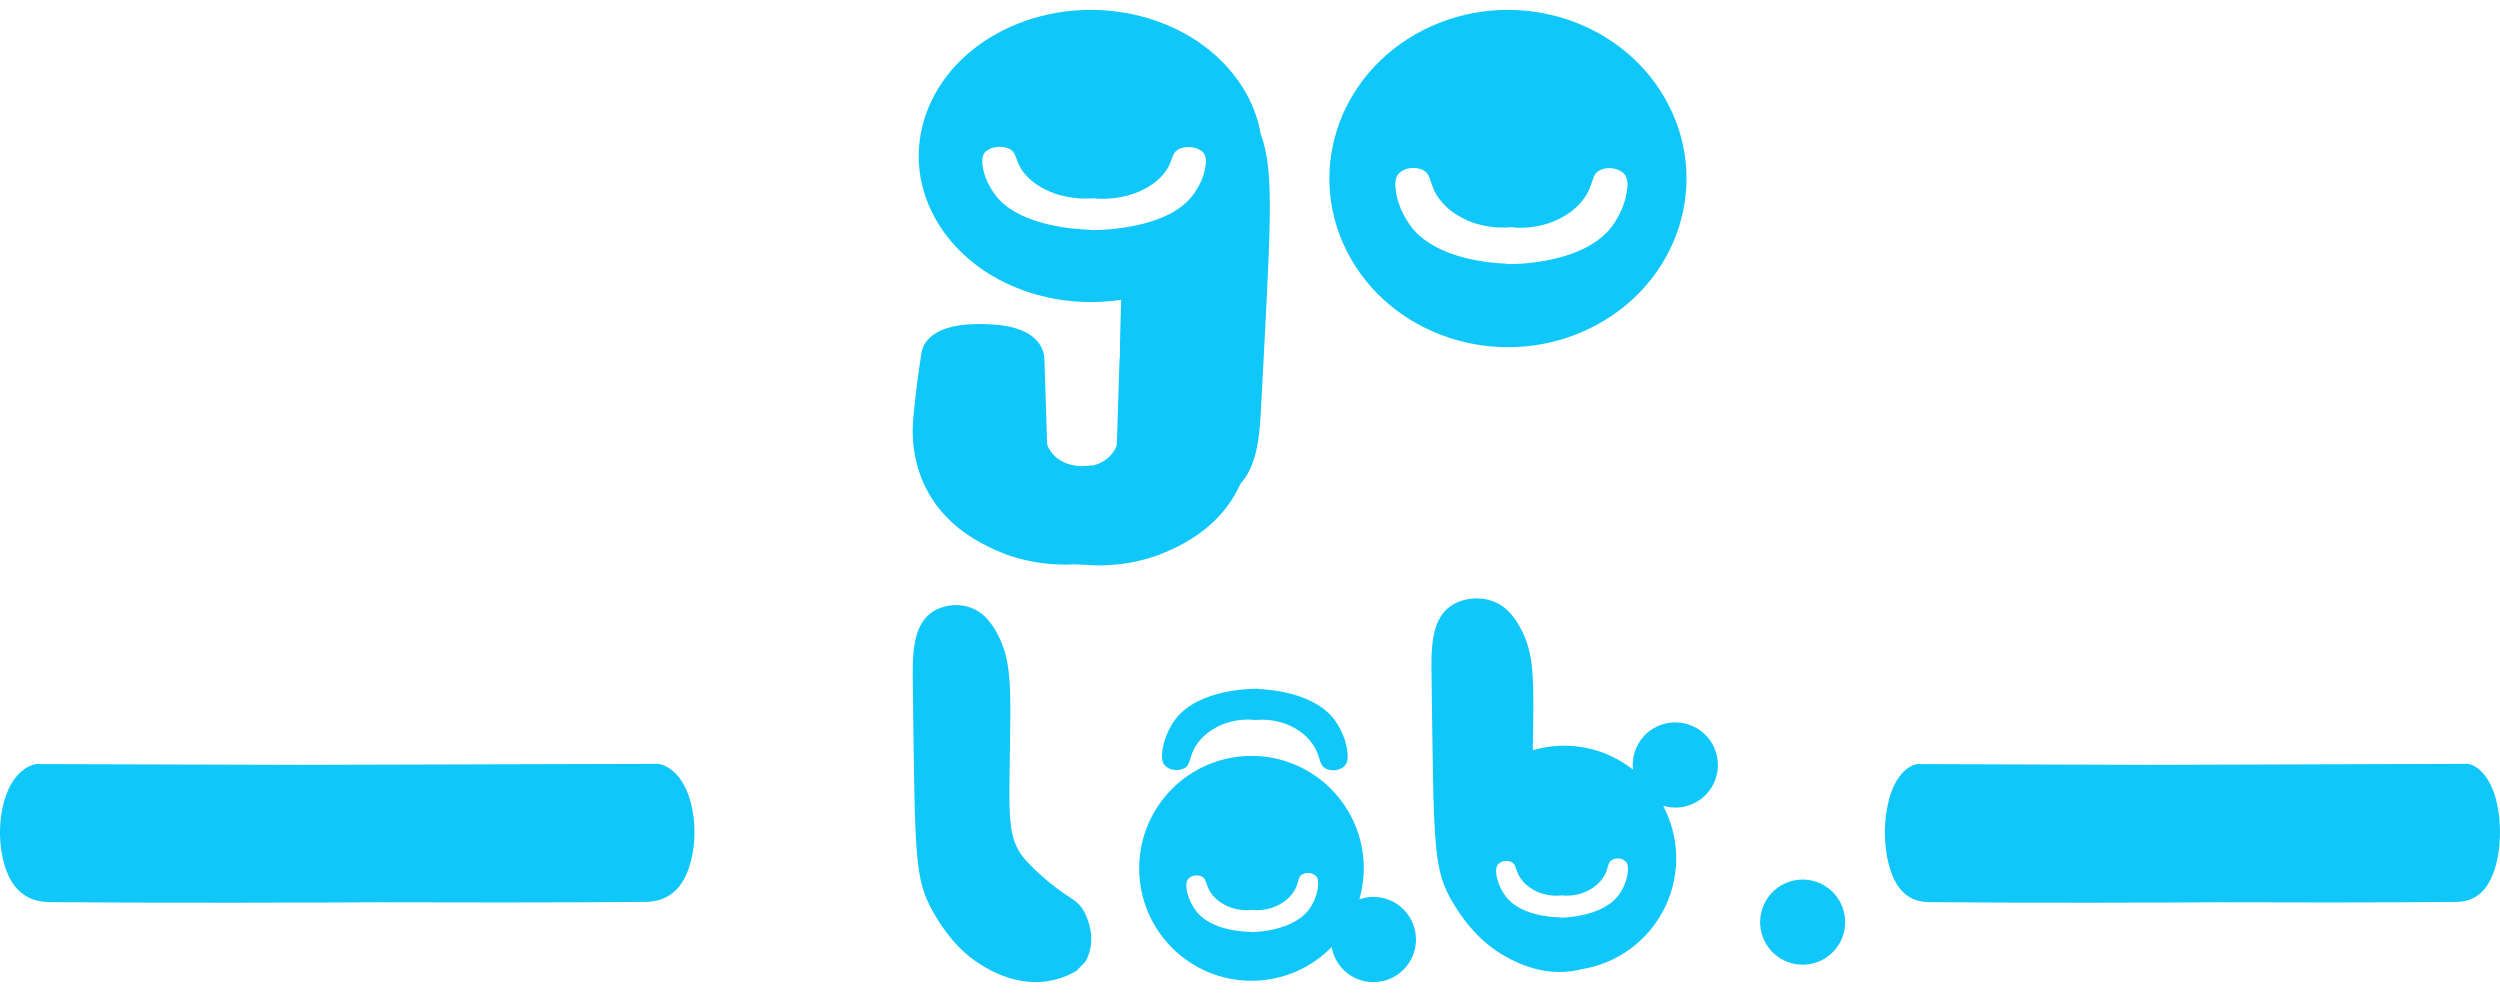
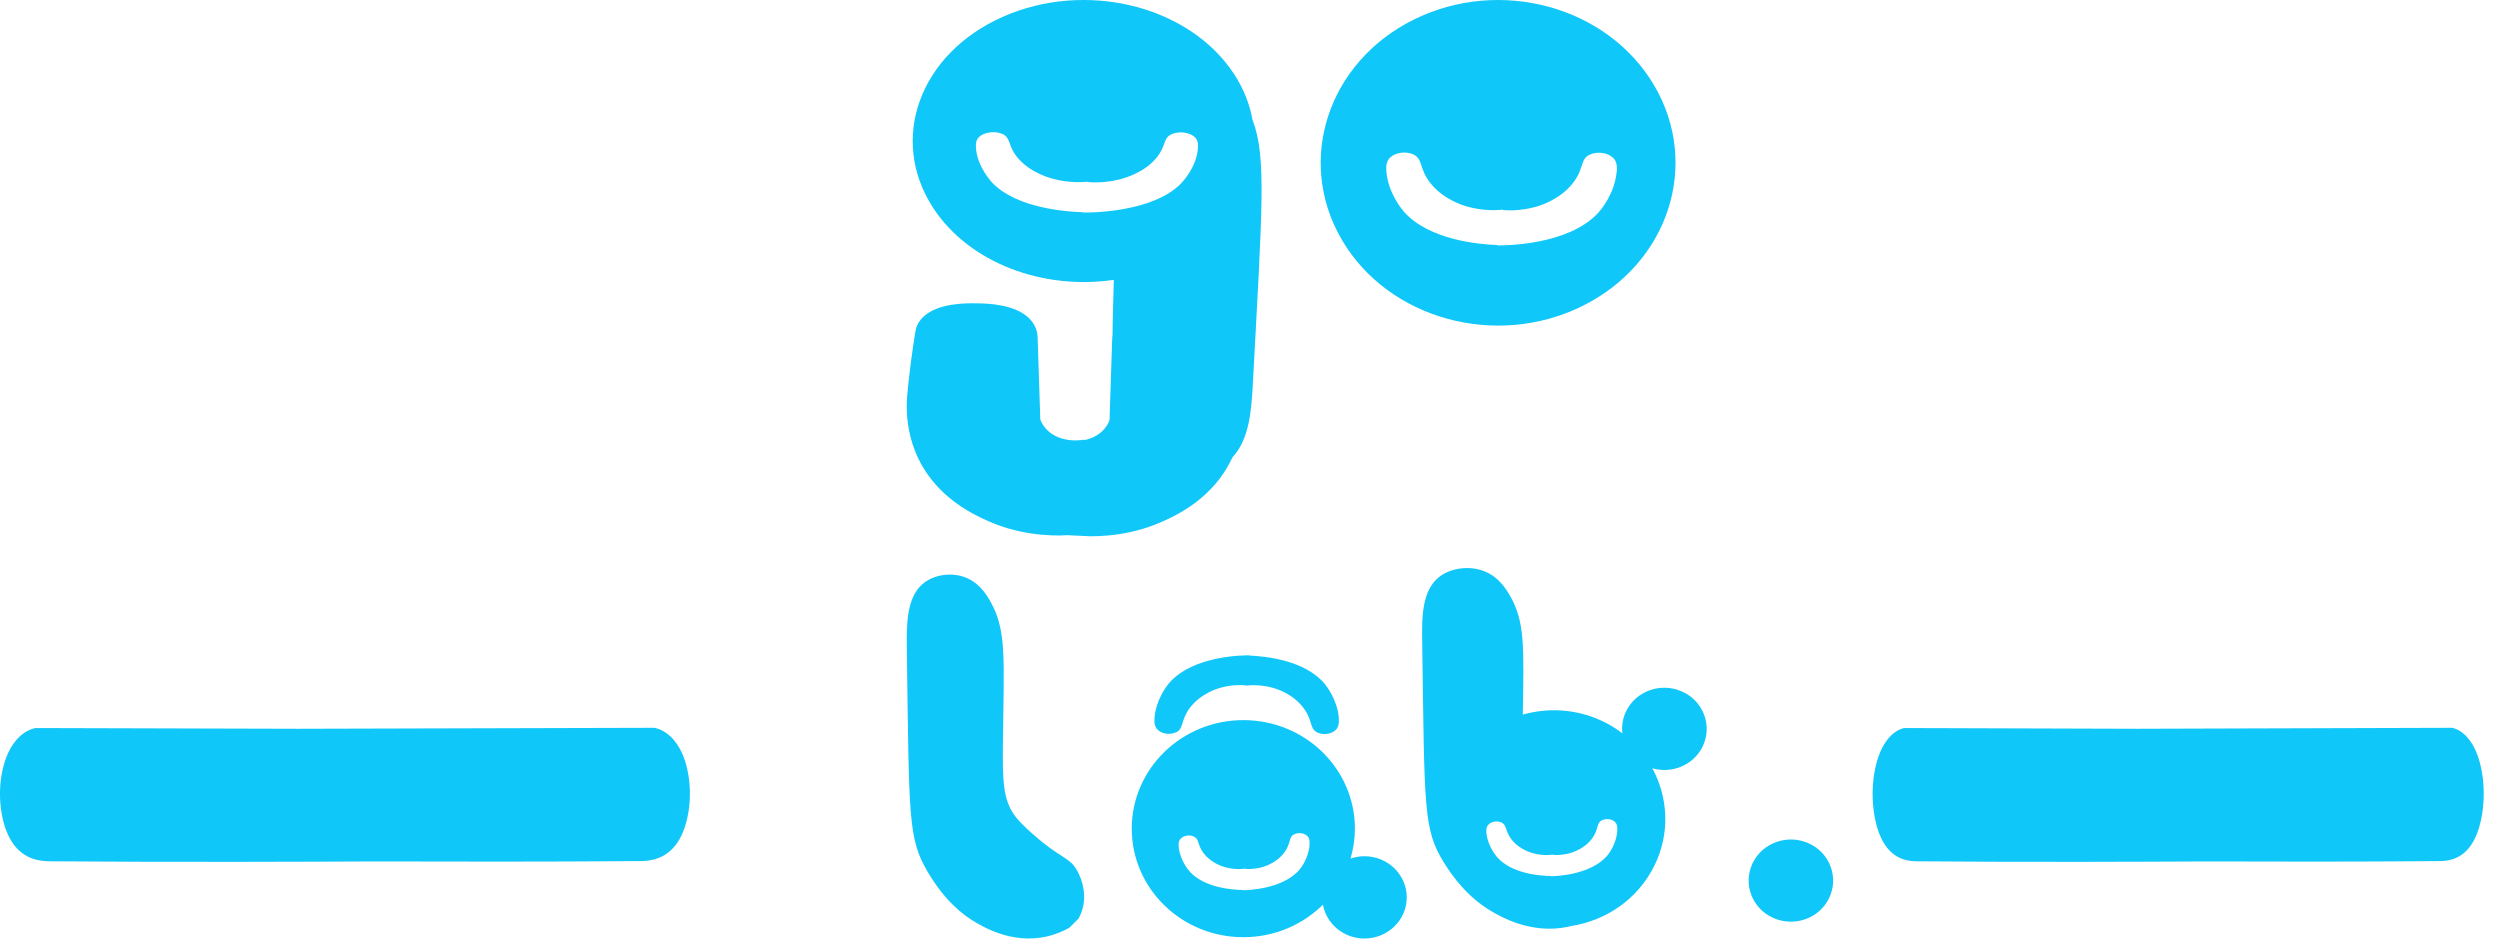
- <svg xmlns="http://www.w3.org/2000/svg" width="126" height="50" viewBox="0 0 126 50" fill="none">
-   <path d="M54.249 48.935C53.984 49.09 53.589 49.28 53.092 49.397C51.301 49.809 49.797 48.849 49.351 48.566C48.909 48.282 47.962 47.599 47.055 46.006C46.064 44.27 46.123 43.213 46.005 34.435C45.987 33.138 45.968 31.623 46.901 30.908C47.446 30.493 48.297 30.364 49.001 30.656C49.572 30.893 49.959 31.363 50.269 31.945C51.061 33.433 50.932 34.866 50.881 39.135C50.855 41.275 50.87 42.312 51.559 43.19C51.975 43.718 52.801 44.406 52.893 44.48C53.936 45.338 54.297 45.315 54.643 45.956C54.761 46.169 55.163 46.989 54.927 47.913C54.868 48.15 54.78 48.34 54.71 48.465" fill="#10C7F9" />
-   <path d="M69.224 45.204C68.974 45.204 68.735 45.25 68.512 45.327C68.654 44.831 68.735 44.307 68.735 43.764C68.735 40.635 66.201 38.098 63.075 38.098C59.949 38.098 57.415 40.635 57.415 43.764C57.415 46.894 59.949 49.431 63.075 49.431C64.656 49.431 66.086 48.781 67.113 47.733C67.293 48.738 68.166 49.5 69.22 49.5C70.404 49.5 71.365 48.538 71.365 47.352C71.365 46.167 70.404 45.204 69.22 45.204H69.224ZM66.436 44.604C66.394 45.27 66.017 45.789 65.948 45.874C65.109 46.937 63.24 46.979 63.06 46.979V46.967C62.498 46.96 61.087 46.848 60.349 45.997C60.276 45.913 59.872 45.412 59.799 44.75C59.776 44.538 59.799 44.388 59.903 44.28C60.06 44.115 60.357 44.072 60.564 44.176C60.845 44.311 60.737 44.608 61.06 45.046C61.303 45.374 61.602 45.539 61.733 45.608C62.045 45.774 62.318 45.82 62.452 45.843C62.714 45.886 62.933 45.878 63.106 45.859C63.106 45.859 63.106 45.859 63.11 45.859C63.137 45.859 63.167 45.855 63.191 45.851V45.866C63.364 45.878 63.583 45.874 63.84 45.82C63.975 45.793 64.244 45.732 64.548 45.551C64.675 45.474 64.967 45.297 65.19 44.958C65.494 44.504 65.371 44.211 65.644 44.065C65.847 43.953 66.144 43.98 66.309 44.138C66.42 44.242 66.447 44.392 66.432 44.604H66.436Z" fill="#10C7F9" />
-   <path d="M59.669 38.734C60.057 38.534 59.895 38.118 60.338 37.49C60.668 37.021 61.084 36.782 61.264 36.678C61.695 36.436 62.08 36.359 62.268 36.324C62.633 36.255 62.945 36.258 63.183 36.278V36.297C63.218 36.293 63.26 36.289 63.298 36.285C63.298 36.285 63.302 36.285 63.306 36.285C63.545 36.266 63.86 36.262 64.221 36.328C64.414 36.362 64.794 36.439 65.225 36.682C65.406 36.782 65.821 37.025 66.152 37.494C66.594 38.122 66.432 38.538 66.821 38.738C67.109 38.888 67.528 38.838 67.755 38.614C67.909 38.464 67.94 38.257 67.916 37.956C67.836 37.021 67.286 36.305 67.186 36.181C66.175 34.961 64.191 34.761 63.402 34.726V34.711C63.145 34.711 60.518 34.703 59.303 36.17C59.203 36.289 58.654 37.009 58.573 37.945C58.546 38.245 58.58 38.453 58.734 38.603C58.965 38.826 59.38 38.876 59.669 38.726V38.734Z" fill="#10C7F9" />
-   <path d="M85.339 36.609C84.266 36.109 82.99 36.571 82.49 37.645C82.317 38.014 82.263 38.411 82.305 38.788C81.975 38.53 81.613 38.299 81.213 38.114C79.921 37.51 78.522 37.441 77.253 37.81C77.31 34.276 77.364 32.956 76.599 31.593C76.276 31.015 75.872 30.546 75.276 30.315C74.542 30.03 73.657 30.153 73.085 30.565C72.108 31.273 72.131 32.775 72.15 34.061C72.269 42.761 72.212 43.804 73.246 45.529C74.192 47.107 75.18 47.785 75.641 48.066C76.103 48.347 77.672 49.298 79.544 48.889C79.594 48.878 79.641 48.863 79.691 48.851C81.49 48.57 83.12 47.427 83.951 45.648C84.731 43.977 84.62 42.126 83.824 40.613C84.828 40.913 85.927 40.443 86.381 39.465C86.881 38.392 86.419 37.113 85.347 36.613L85.339 36.609ZM82.048 43.873C82.005 44.539 81.628 45.059 81.559 45.144C80.721 46.206 78.852 46.249 78.671 46.249V46.237C78.11 46.229 76.699 46.118 75.961 45.267C75.888 45.182 75.484 44.682 75.411 44.02C75.388 43.808 75.411 43.658 75.515 43.55C75.672 43.385 75.968 43.342 76.176 43.446C76.453 43.581 76.349 43.877 76.672 44.316C76.914 44.643 77.214 44.809 77.345 44.878C77.656 45.044 77.929 45.09 78.064 45.113C78.325 45.155 78.545 45.148 78.718 45.128C78.718 45.128 78.718 45.128 78.722 45.128C78.748 45.128 78.779 45.125 78.802 45.121V45.136C78.975 45.148 79.194 45.144 79.452 45.09C79.587 45.063 79.856 45.001 80.16 44.82C80.287 44.743 80.579 44.566 80.802 44.228C81.106 43.773 80.982 43.481 81.255 43.334C81.459 43.223 81.755 43.25 81.921 43.408C82.032 43.511 82.059 43.662 82.044 43.873H82.048Z" fill="#10C7F9" />
-   <path d="M91.761 44.532C90.688 44.031 89.411 44.493 88.912 45.568C88.412 46.642 88.873 47.92 89.946 48.42C91.019 48.92 92.295 48.459 92.795 47.385C93.295 46.31 92.834 45.032 91.761 44.532Z" fill="#10C7F9" />
-   <path d="M34.876 40.705C34.812 40.414 34.648 39.686 34.175 39.123C33.793 38.667 33.399 38.54 33.203 38.498C27.18 38.513 21.157 38.532 15.134 38.548C10.69 38.536 6.246 38.525 1.799 38.51C1.603 38.552 1.209 38.678 0.828 39.134C0.354 39.697 0.191 40.425 0.126 40.717C-0.149 41.989 0.032 43.552 0.612 44.468C1.224 45.437 2.149 45.464 2.553 45.468C8.64 45.521 16.064 45.491 19.016 45.475C22.632 45.487 27.909 45.495 32.447 45.456C32.851 45.456 33.776 45.425 34.388 44.456C34.968 43.54 35.149 41.977 34.874 40.705H34.876Z" fill="#10C7F9" />
-   <path d="M76.711 41.546C76.462 41.428 76.165 41.536 76.048 41.787C75.93 42.036 76.038 42.333 76.289 42.45C76.538 42.568 76.835 42.46 76.952 42.209C77.07 41.961 76.962 41.663 76.711 41.546Z" fill="#10C7F9" />
-   <path d="M125.891 40.705C125.833 40.414 125.689 39.686 125.269 39.123C124.931 38.667 124.582 38.54 124.409 38.498C119.074 38.513 113.739 38.532 108.405 38.548C104.468 38.536 100.532 38.525 96.594 38.51C96.42 38.552 96.071 38.678 95.733 39.134C95.314 39.697 95.169 40.425 95.112 40.717C94.868 41.989 95.028 43.552 95.542 44.468C96.084 45.437 96.903 45.464 97.261 45.468C102.653 45.521 109.228 45.491 111.842 45.475C115.045 45.487 119.719 45.495 123.739 45.456C124.097 45.456 124.916 45.425 125.458 44.456C125.972 43.54 126.132 41.977 125.888 40.705H125.891Z" fill="#10C7F9" />
-   <path d="M63.551 6.813C63.411 5.977 63.106 5.151 62.606 4.367C60.334 0.787 55.074 -0.548 50.859 1.382C46.644 3.312 45.071 7.779 47.344 11.359C49.168 14.231 52.916 15.655 56.506 15.109C56.481 16.1 56.445 17.052 56.442 17.975C56.435 18.036 56.427 18.094 56.424 18.143C56.377 19.573 56.331 21.003 56.287 22.433C56.266 22.5 56.04 23.189 55.153 23.443C55.099 23.458 55.045 23.464 54.995 23.476C54.995 23.467 54.995 23.461 54.995 23.455C54.808 23.488 54.381 23.54 53.91 23.406C53.024 23.153 52.797 22.464 52.776 22.397C52.729 20.967 52.683 19.537 52.639 18.107C52.632 17.878 52.568 17.509 52.248 17.158C51.519 16.369 50.08 16.344 49.552 16.335C49.071 16.326 47.545 16.302 46.805 17.076C46.543 17.35 46.46 17.637 46.435 17.832C46.381 18.18 46.299 18.713 46.216 19.363C46.123 20.095 46.04 20.893 46.019 21.211C45.979 21.808 45.807 24.47 48.155 26.483C48.6 26.864 49.369 27.422 50.611 27.907C50.92 28.022 51.289 28.141 51.724 28.239C52.517 28.419 53.228 28.458 53.76 28.458L54.122 28.44L55.307 28.498C55.835 28.498 56.546 28.458 57.343 28.279C57.774 28.181 58.147 28.062 58.456 27.946C59.698 27.464 60.47 26.903 60.912 26.522C61.698 25.848 62.197 25.101 62.52 24.382C63.407 23.4 63.49 21.839 63.562 20.47C64.035 11.35 64.247 8.709 63.562 6.813H63.551ZM60.768 8.294C60.671 9.249 60.011 9.984 59.889 10.106C58.424 11.606 55.261 11.6 54.952 11.597V11.581C54.004 11.551 51.613 11.344 50.395 10.097C50.273 9.974 49.613 9.24 49.516 8.285C49.483 7.98 49.523 7.767 49.71 7.614C49.986 7.386 50.489 7.334 50.837 7.486C51.304 7.691 51.11 8.115 51.645 8.758C52.044 9.237 52.543 9.484 52.758 9.587C53.279 9.837 53.738 9.914 53.968 9.95C54.406 10.02 54.783 10.017 55.07 9.996H55.077C55.124 9.993 55.174 9.99 55.217 9.987V10.008C55.508 10.029 55.885 10.032 56.32 9.962C56.55 9.926 57.009 9.849 57.53 9.599C57.745 9.496 58.248 9.249 58.643 8.77C59.178 8.127 58.984 7.706 59.45 7.499C59.799 7.346 60.301 7.395 60.578 7.627C60.761 7.779 60.8 7.993 60.772 8.297L60.768 8.294Z" fill="#10C7F9" />
-   <path d="M83.92 4.963C81.561 0.833 76.104 -0.71 71.728 1.518C67.355 3.746 65.721 8.9 68.08 13.033C70.439 17.163 75.896 18.706 80.272 16.478C84.645 14.25 86.279 9.096 83.92 4.963ZM82.01 9.496C81.909 10.598 81.224 11.446 81.098 11.589C79.579 13.318 76.294 13.315 75.975 13.311V13.294C74.991 13.257 72.51 13.02 71.247 11.578C71.121 11.436 70.435 10.588 70.335 9.486C70.302 9.134 70.345 8.886 70.536 8.71C70.823 8.445 71.344 8.388 71.706 8.564C72.191 8.801 71.99 9.29 72.543 10.029C72.956 10.582 73.476 10.866 73.699 10.985C74.237 11.273 74.715 11.361 74.955 11.402C75.411 11.483 75.802 11.48 76.1 11.456H76.108C76.158 11.453 76.208 11.45 76.251 11.443V11.466C76.553 11.49 76.944 11.494 77.397 11.412C77.634 11.372 78.111 11.283 78.653 10.995C78.876 10.877 79.396 10.592 79.809 10.039C80.362 9.296 80.161 8.808 80.646 8.574C81.008 8.398 81.529 8.456 81.816 8.72C82.006 8.896 82.049 9.144 82.017 9.496H82.01Z" fill="#10C7F9" />
+ <svg xmlns="http://www.w3.org/2000/svg" width="108" height="41" viewBox="0 0 108 41" fill="none">
+   <path d="M46.196 40.077C45.97 40.205 45.634 40.363 45.211 40.459C43.685 40.8 42.405 40.006 42.025 39.771C41.649 39.537 40.842 38.971 40.07 37.654C39.226 36.217 39.276 35.343 39.176 28.08C39.16 27.006 39.144 25.753 39.938 25.162C40.403 24.818 41.128 24.712 41.727 24.953C42.214 25.149 42.543 25.538 42.807 26.02C43.481 27.251 43.371 28.436 43.328 31.968C43.306 33.739 43.318 34.597 43.905 35.324C44.26 35.761 44.963 36.329 45.041 36.391C45.929 37.101 46.237 37.081 46.532 37.612C46.632 37.788 46.974 38.467 46.773 39.231C46.723 39.428 46.648 39.585 46.588 39.688" fill="#10C7F9" />
+   <path d="M58.948 36.989C58.735 36.989 58.532 37.028 58.342 37.091C58.463 36.68 58.532 36.247 58.532 35.798C58.532 33.208 56.374 31.109 53.712 31.109C51.05 31.109 48.892 33.208 48.892 35.798C48.892 38.388 51.05 40.487 53.712 40.487C55.058 40.487 56.276 39.948 57.15 39.082C57.304 39.913 58.047 40.544 58.944 40.544C59.953 40.544 60.772 39.748 60.772 38.767C60.772 37.786 59.953 36.989 58.944 36.989H58.948ZM56.574 36.492C56.538 37.043 56.217 37.473 56.158 37.544C55.444 38.423 53.853 38.458 53.699 38.458V38.448C53.221 38.442 52.019 38.349 51.39 37.645C51.328 37.575 50.984 37.161 50.922 36.613C50.903 36.438 50.922 36.314 51.011 36.225C51.145 36.088 51.397 36.053 51.574 36.139C51.813 36.25 51.721 36.496 51.996 36.859C52.203 37.129 52.458 37.266 52.569 37.324C52.834 37.461 53.067 37.499 53.181 37.518C53.404 37.553 53.591 37.547 53.738 37.531C53.738 37.531 53.738 37.531 53.742 37.531C53.764 37.531 53.791 37.528 53.81 37.524V37.537C53.958 37.547 54.144 37.544 54.364 37.499C54.478 37.477 54.707 37.426 54.966 37.276C55.074 37.212 55.323 37.066 55.513 36.785C55.772 36.41 55.667 36.167 55.899 36.047C56.073 35.954 56.325 35.976 56.466 36.107C56.561 36.193 56.584 36.317 56.571 36.492H56.574Z" fill="#10C7F9" />
+   <path d="M50.811 31.637C51.142 31.471 51.005 31.128 51.381 30.608C51.663 30.22 52.016 30.022 52.17 29.936C52.537 29.736 52.864 29.672 53.025 29.643C53.336 29.586 53.601 29.589 53.804 29.605V29.621C53.834 29.618 53.87 29.614 53.902 29.611C53.902 29.611 53.906 29.611 53.909 29.611C54.112 29.595 54.38 29.592 54.688 29.646C54.852 29.675 55.176 29.739 55.543 29.939C55.697 30.022 56.05 30.223 56.332 30.611C56.709 31.131 56.571 31.475 56.902 31.64C57.147 31.765 57.504 31.723 57.697 31.538C57.828 31.414 57.855 31.242 57.835 30.994C57.766 30.22 57.298 29.627 57.213 29.525C56.352 28.516 54.662 28.35 53.991 28.321V28.309C53.771 28.309 51.535 28.302 50.5 29.516C50.415 29.614 49.947 30.21 49.878 30.984C49.855 31.233 49.885 31.405 50.016 31.529C50.212 31.714 50.566 31.755 50.811 31.631V31.637Z" fill="#10C7F9" />
+   <path d="M72.671 29.877C71.757 29.463 70.67 29.845 70.245 30.734C70.097 31.039 70.051 31.367 70.087 31.68C69.806 31.466 69.498 31.275 69.157 31.122C68.057 30.622 66.865 30.565 65.785 30.871C65.834 27.947 65.88 26.854 65.228 25.727C64.953 25.249 64.609 24.86 64.102 24.669C63.477 24.433 62.723 24.535 62.236 24.876C61.404 25.462 61.423 26.704 61.44 27.768C61.541 34.967 61.492 35.83 62.373 37.257C63.178 38.563 64.02 39.123 64.413 39.356C64.806 39.589 66.142 40.375 67.736 40.038C67.779 40.028 67.818 40.015 67.861 40.006C69.393 39.773 70.782 38.827 71.489 37.356C72.154 35.973 72.059 34.441 71.381 33.189C72.235 33.438 73.172 33.049 73.558 32.24C73.984 31.352 73.591 30.294 72.677 29.88L72.671 29.877ZM69.868 35.887C69.832 36.438 69.511 36.868 69.452 36.938C68.738 37.818 67.147 37.853 66.993 37.853V37.843C66.515 37.837 65.313 37.744 64.685 37.04C64.623 36.97 64.279 36.556 64.216 36.008C64.197 35.833 64.216 35.709 64.305 35.62C64.439 35.483 64.691 35.448 64.868 35.534C65.104 35.645 65.015 35.891 65.29 36.254C65.497 36.524 65.752 36.661 65.864 36.719C66.129 36.856 66.361 36.894 66.476 36.913C66.698 36.948 66.885 36.942 67.032 36.926C67.032 36.926 67.032 36.926 67.036 36.926C67.059 36.926 67.085 36.922 67.105 36.919V36.932C67.252 36.942 67.439 36.938 67.658 36.894C67.772 36.872 68.002 36.821 68.26 36.671C68.368 36.607 68.617 36.461 68.807 36.18C69.066 35.804 68.961 35.562 69.194 35.441C69.367 35.349 69.619 35.371 69.76 35.502C69.855 35.588 69.878 35.712 69.865 35.887H69.868Z" fill="#10C7F9" />
+   <path d="M78.139 36.433C77.226 36.019 76.139 36.401 75.713 37.289C75.287 38.178 75.68 39.236 76.594 39.65C77.507 40.064 78.595 39.681 79.02 38.793C79.446 37.904 79.053 36.847 78.139 36.433Z" fill="#10C7F9" />
+   <path d="M29.699 33.267C29.644 33.026 29.505 32.424 29.102 31.958C28.777 31.581 28.441 31.476 28.274 31.441C23.145 31.454 18.017 31.47 12.888 31.483C9.103 31.473 5.319 31.464 1.532 31.451C1.365 31.486 1.03 31.59 0.705 31.968C0.302 32.434 0.162 33.036 0.107 33.277C-0.127 34.33 0.027 35.623 0.521 36.381C1.042 37.183 1.83 37.205 2.174 37.208C7.358 37.252 13.679 37.227 16.193 37.214C19.272 37.224 23.766 37.23 27.631 37.199C27.975 37.199 28.762 37.173 29.283 36.371C29.777 35.613 29.931 34.32 29.697 33.267H29.699Z" fill="#10C7F9" />
+   <path d="M65.324 33.961C65.112 33.864 64.859 33.953 64.759 34.161C64.659 34.367 64.751 34.613 64.965 34.711C65.177 34.808 65.43 34.719 65.53 34.511C65.63 34.305 65.538 34.059 65.324 33.961Z" fill="#10C7F9" />
+   <path d="M107.203 33.267C107.154 33.026 107.031 32.424 106.674 31.958C106.386 31.581 106.089 31.476 105.941 31.441C101.398 31.454 96.856 31.47 92.313 31.483C88.961 31.473 85.609 31.464 82.255 31.451C82.107 31.486 81.81 31.59 81.522 31.968C81.165 32.434 81.042 33.036 80.993 33.277C80.785 34.33 80.922 35.623 81.359 36.381C81.821 37.183 82.519 37.205 82.823 37.208C87.415 37.252 93.014 37.227 95.24 37.214C97.968 37.224 101.948 37.23 105.371 37.199C105.676 37.199 106.373 37.173 106.835 36.371C107.272 35.613 107.409 34.32 107.201 33.267H107.203Z" fill="#10C7F9" />
+   <path d="M54.117 5.225C53.998 4.533 53.738 3.85 53.313 3.201C51.377 0.239 46.898 -0.866 43.309 0.731C39.719 2.328 38.38 6.024 40.316 8.986C41.869 11.363 45.061 12.541 48.118 12.089C48.097 12.909 48.066 13.696 48.063 14.461C48.057 14.511 48.051 14.559 48.048 14.6C48.008 15.783 47.968 16.966 47.932 18.149C47.913 18.205 47.721 18.775 46.965 18.984C46.92 18.997 46.874 19.002 46.831 19.012C46.831 19.004 46.831 18.999 46.831 18.994C46.672 19.022 46.308 19.065 45.908 18.954C45.152 18.745 44.96 18.174 44.941 18.119C44.902 16.936 44.862 15.752 44.825 14.569C44.819 14.38 44.764 14.075 44.492 13.785C43.871 13.131 42.645 13.111 42.196 13.104C41.786 13.096 40.487 13.076 39.857 13.716C39.634 13.944 39.563 14.181 39.542 14.342C39.496 14.63 39.426 15.071 39.355 15.609C39.276 16.214 39.206 16.875 39.187 17.137C39.154 17.632 39.007 19.834 41.007 21.5C41.386 21.815 42.04 22.277 43.098 22.678C43.361 22.774 43.676 22.872 44.046 22.953C44.721 23.102 45.327 23.134 45.779 23.134L46.088 23.119L47.097 23.167C47.546 23.167 48.152 23.134 48.831 22.985C49.197 22.905 49.515 22.806 49.778 22.71C50.836 22.312 51.494 21.848 51.87 21.532C52.539 20.975 52.964 20.357 53.239 19.761C53.995 18.949 54.065 17.657 54.126 16.524C54.53 8.979 54.71 6.794 54.126 5.225H54.117ZM51.747 6.451C51.665 7.24 51.102 7.848 50.998 7.949C49.751 9.191 47.057 9.185 46.794 9.183V9.17C45.987 9.145 43.951 8.974 42.914 7.942C42.81 7.841 42.248 7.233 42.165 6.443C42.138 6.191 42.171 6.014 42.33 5.888C42.566 5.699 42.994 5.656 43.291 5.782C43.688 5.951 43.523 6.302 43.978 6.834C44.318 7.23 44.743 7.435 44.926 7.52C45.37 7.727 45.761 7.79 45.956 7.821C46.33 7.879 46.651 7.876 46.895 7.858H46.901C46.941 7.856 46.984 7.853 47.02 7.851V7.869C47.268 7.886 47.589 7.889 47.959 7.831C48.155 7.8 48.546 7.737 48.989 7.53C49.173 7.445 49.601 7.24 49.937 6.844C50.393 6.312 50.228 5.964 50.625 5.792C50.922 5.666 51.35 5.706 51.585 5.898C51.741 6.024 51.775 6.201 51.75 6.453L51.747 6.451Z" fill="#10C7F9" />
+   <path d="M71.463 3.694C69.454 0.277 64.807 -0.999 61.08 0.844C57.356 2.687 55.965 6.952 57.974 10.371C59.983 13.789 64.629 15.065 68.356 13.222C72.08 11.379 73.471 7.114 71.463 3.694ZM69.836 7.445C69.751 8.357 69.166 9.058 69.059 9.176C67.766 10.607 64.969 10.604 64.697 10.601V10.587C63.859 10.557 61.746 10.36 60.67 9.168C60.563 9.05 59.979 8.349 59.894 7.437C59.866 7.145 59.903 6.94 60.065 6.794C60.31 6.576 60.753 6.528 61.062 6.674C61.474 6.87 61.303 7.274 61.774 7.886C62.126 8.343 62.569 8.579 62.758 8.677C63.217 8.915 63.624 8.988 63.828 9.022C64.217 9.089 64.55 9.086 64.804 9.067H64.81C64.853 9.064 64.895 9.061 64.932 9.056V9.075C65.189 9.095 65.522 9.098 65.907 9.03C66.109 8.997 66.516 8.924 66.978 8.685C67.167 8.587 67.61 8.351 67.962 7.894C68.433 7.28 68.262 6.876 68.674 6.682C68.983 6.536 69.426 6.584 69.671 6.803C69.833 6.949 69.87 7.154 69.842 7.445H69.836Z" fill="#10C7F9" />
</svg>
